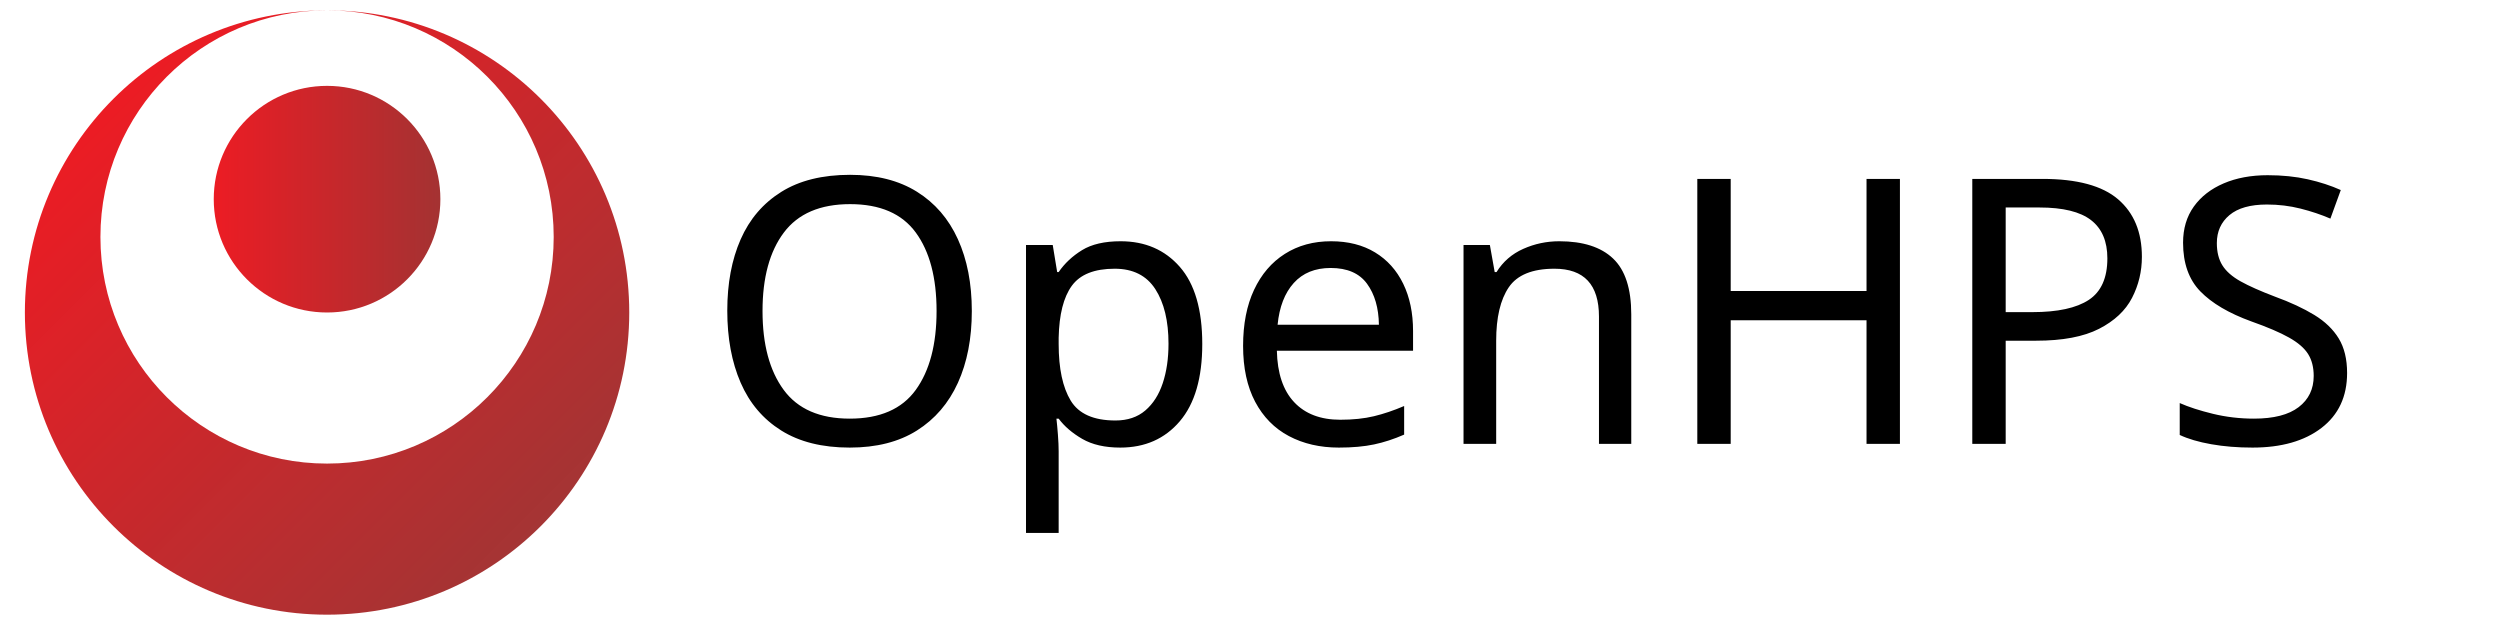
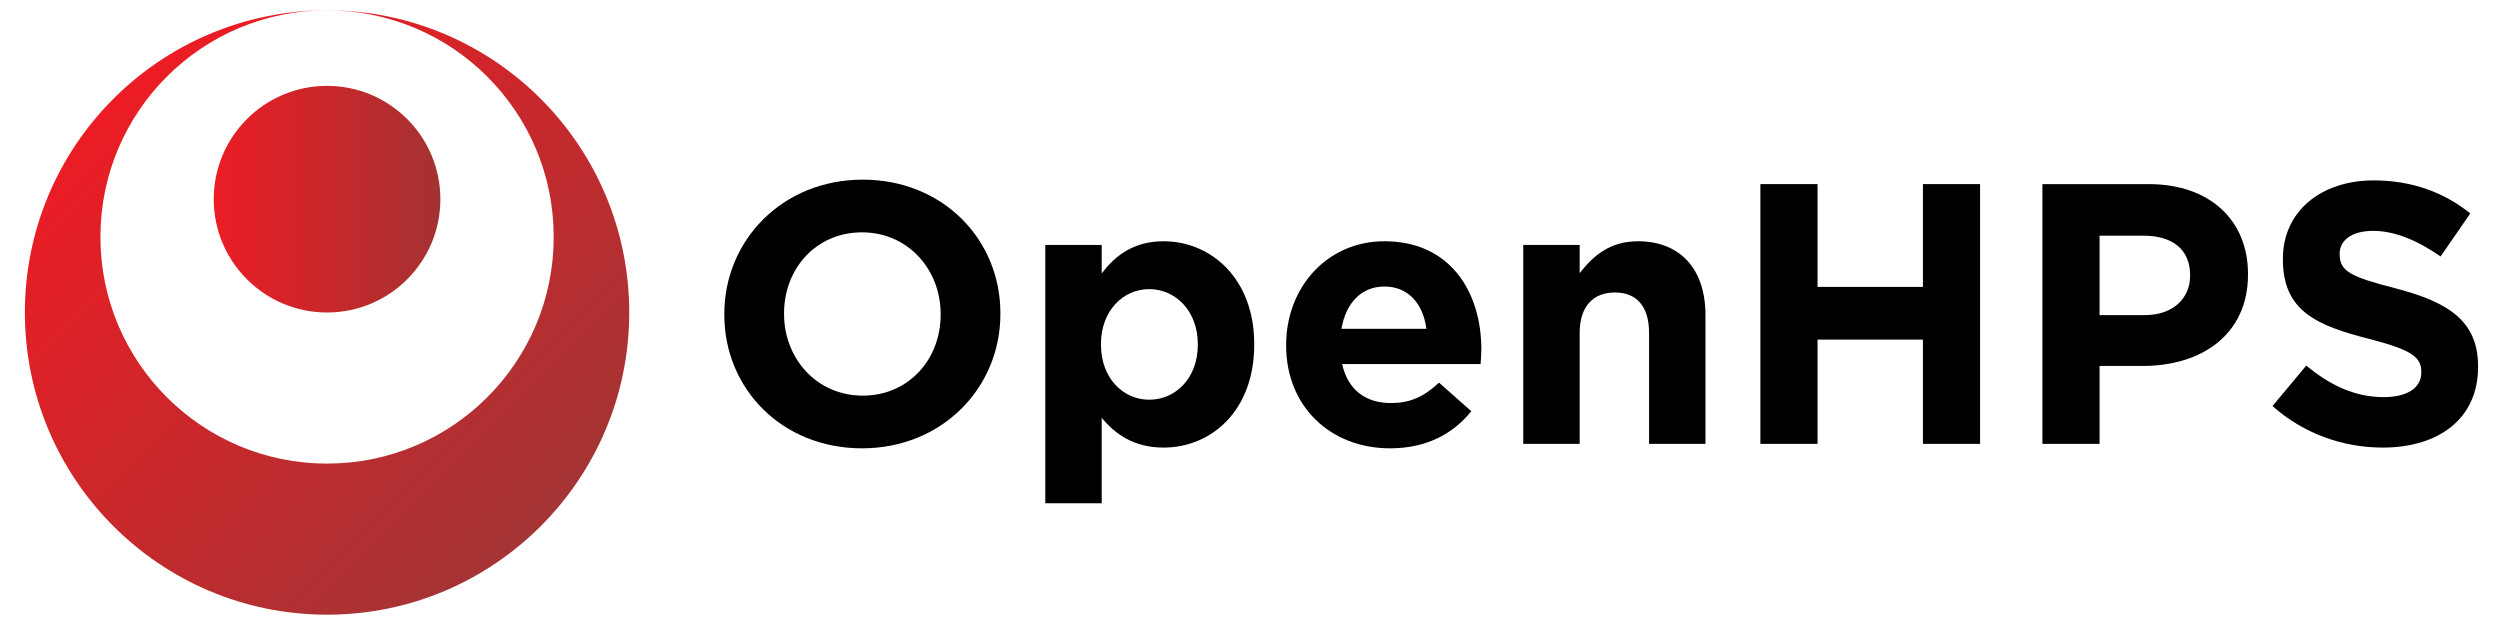
- <svg xmlns="http://www.w3.org/2000/svg" version="1.1" id="Layer_1" x="0px" y="0px" viewBox="0 0 2048 512" style="enable-background:new 0 0 2048 512;" xml:space="preserve">
-   <style type="text/css">
- 	.st0{fill:url(#SVGID_1_);}
- 	.st1{fill:url(#SVGID_2_);}
- 	.st2{font-family:'Gotham-Bold';}
- 	.st3{font-size:304px;}
- </style>
-   <linearGradient id="SVGID_1_" gradientUnits="userSpaceOnUse" x1="92.884" y1="80.956" x2="442.972" y2="431.043">
+ <svg xmlns="http://www.w3.org/2000/svg" version="1.1" id="Layer_1" x="0px" y="0px" width="2048px" height="512px" viewBox="0 0 2048 512" enable-background="new 0 0 2048 512" xml:space="preserve">
+   <linearGradient id="SVGID_1_" gradientUnits="userSpaceOnUse" x1="92.884" y1="80.956" x2="442.972" y2="431.044">
    <stop offset="0" style="stop-color:#EC1C24" />
    <stop offset="0.99" style="stop-color:#A43232;stop-opacity:0.99" />
  </linearGradient>
-   <path class="st0" d="M267.93,8.45c102.54,0,185.66,83.12,185.66,185.66c0,102.54-83.12,185.66-185.66,185.66  c-102.54,0-185.66-83.12-185.66-185.66C82.27,91.57,165.39,8.45,267.93,8.45C131.21,8.45,20.38,119.28,20.38,256  c0,136.72,110.84,247.55,247.55,247.55c136.72,0,247.55-110.84,247.55-247.55C515.48,119.28,404.65,8.45,267.93,8.45" />
+   <path fill="url(#SVGID_1_)" d="M267.928,8.448c102.537,0,185.66,83.121,185.66,185.664c0,102.542-83.123,185.663-185.66,185.663  c-102.542,0-185.663-83.121-185.663-185.663C82.265,91.569,165.387,8.448,267.928,8.448C131.212,8.448,20.377,119.284,20.377,256  c0,136.716,110.835,247.551,247.551,247.551c136.72,0,247.547-110.835,247.547-247.551C515.475,119.284,404.648,8.448,267.928,8.448  " />
  <linearGradient id="SVGID_2_" gradientUnits="userSpaceOnUse" x1="175.097" y1="163.168" x2="360.757" y2="163.168">
    <stop offset="0" style="stop-color:#EC1C24" />
    <stop offset="1" style="stop-color:#A43232" />
  </linearGradient>
-   <path class="st1" d="M267.93,256c51.28,0,92.83-41.56,92.83-92.83c0-51.27-41.55-92.83-92.83-92.83  c-51.27,0-92.83,41.56-92.83,92.83C175.1,214.44,216.66,256,267.93,256" />
-   <text transform="matrix(1 0 0 1 577.2383 363.6191)" class="st2 st3">OpenHPS</text>
+   <path fill="url(#SVGID_2_)" d="M267.928,256c51.275,0,92.829-41.561,92.829-92.832c0-51.271-41.554-92.831-92.829-92.831  c-51.271,0-92.831,41.561-92.831,92.831C175.097,214.439,216.658,256,267.928,256" />
+   <g>
+     <path d="M593.35,257.826v-0.607c0-60.496,47.729-110.048,113.393-110.048s112.784,48.944,112.784,109.44v0.608   c0,60.496-47.728,110.049-113.392,110.049S593.35,318.323,593.35,257.826z M770.583,257.826v-0.607   c0-36.48-26.752-66.88-64.448-66.88c-37.696,0-63.84,29.792-63.84,66.272v0.608c0,36.48,26.752,66.881,64.448,66.881   S770.583,294.307,770.583,257.826z" />
+     <path d="M856.308,200.675h46.208v23.408c11.248-15.2,26.752-26.448,50.768-26.448c38,0,74.176,29.792,74.176,84.208v0.608   c0,54.416-35.568,84.208-74.176,84.208c-24.624,0-39.824-11.248-50.768-24.32v69.921h-46.208V200.675z M981.252,282.451v-0.608   c0-27.056-18.24-44.992-39.824-44.992c-21.584,0-39.521,17.936-39.521,44.992v0.608c0,27.056,17.936,44.992,39.521,44.992   C963.012,327.443,981.252,309.811,981.252,282.451z" />
+     <path d="M1053.6,283.059v-0.607c0-46.512,33.137-84.816,80.561-84.816c54.416,0,79.345,42.256,79.345,88.465   c0,3.647-0.305,7.903-0.608,12.159h-113.393c4.561,20.976,19.152,31.92,39.824,31.92c15.504,0,26.752-4.863,39.521-16.72   l26.448,23.408c-15.2,18.848-37.089,30.4-66.576,30.4C1089.776,367.268,1053.6,332.915,1053.6,283.059z M1168.513,269.379   c-2.736-20.672-14.896-34.656-34.353-34.656c-19.152,0-31.616,13.68-35.264,34.656H1168.513z" />
+     <path d="M1247.854,200.675h46.208v23.104c10.641-13.68,24.32-26.144,47.729-26.144c34.96,0,55.328,23.104,55.328,60.496v105.488   h-46.208v-90.896c0-21.888-10.336-33.136-27.968-33.136c-17.633,0-28.881,11.248-28.881,33.136v90.896h-46.208V200.675z" />
+     <path d="M1442.105,150.818h46.816v84.208h86.336v-84.208h46.816v212.801h-46.816v-85.424h-86.336v85.424h-46.816V150.818z" />
+     <path d="M1673.144,150.818h86.944c50.768,0,81.472,30.096,81.472,73.568v0.608c0,49.248-38.304,74.785-86.032,74.785h-35.567v63.84   h-46.816V150.818z M1757.048,258.131c23.408,0,37.088-13.984,37.088-32.224v-0.608c0-20.976-14.592-32.224-38-32.224h-36.176   v65.056H1757.048z" />
+     <path d="M1861.624,332.611l27.664-33.137c19.151,15.809,39.216,25.841,63.536,25.841c19.151,0,30.704-7.601,30.704-20.064v-0.608   c0-11.855-7.296-17.936-42.864-27.056c-42.864-10.944-70.528-22.8-70.528-65.056v-0.608c0-38.608,31.008-64.145,74.48-64.145   c31.008,0,57.456,9.728,79.04,27.056l-24.32,35.264c-18.848-13.072-37.392-20.976-55.328-20.976   c-17.936,0-27.36,8.208-27.36,18.544v0.608c0,13.984,9.12,18.544,45.904,27.968c43.168,11.248,67.488,26.751,67.488,63.84v0.608   c0,42.256-32.224,65.968-78.128,65.968C1919.688,366.659,1887.16,355.411,1861.624,332.611z" />
+   </g>
+   <g>
+ </g>
+   <g>
+ </g>
+   <g>
+ </g>
+   <g>
+ </g>
+   <g>
+ </g>
+   <g>
+ </g>
+   <g>
+ </g>
</svg>
